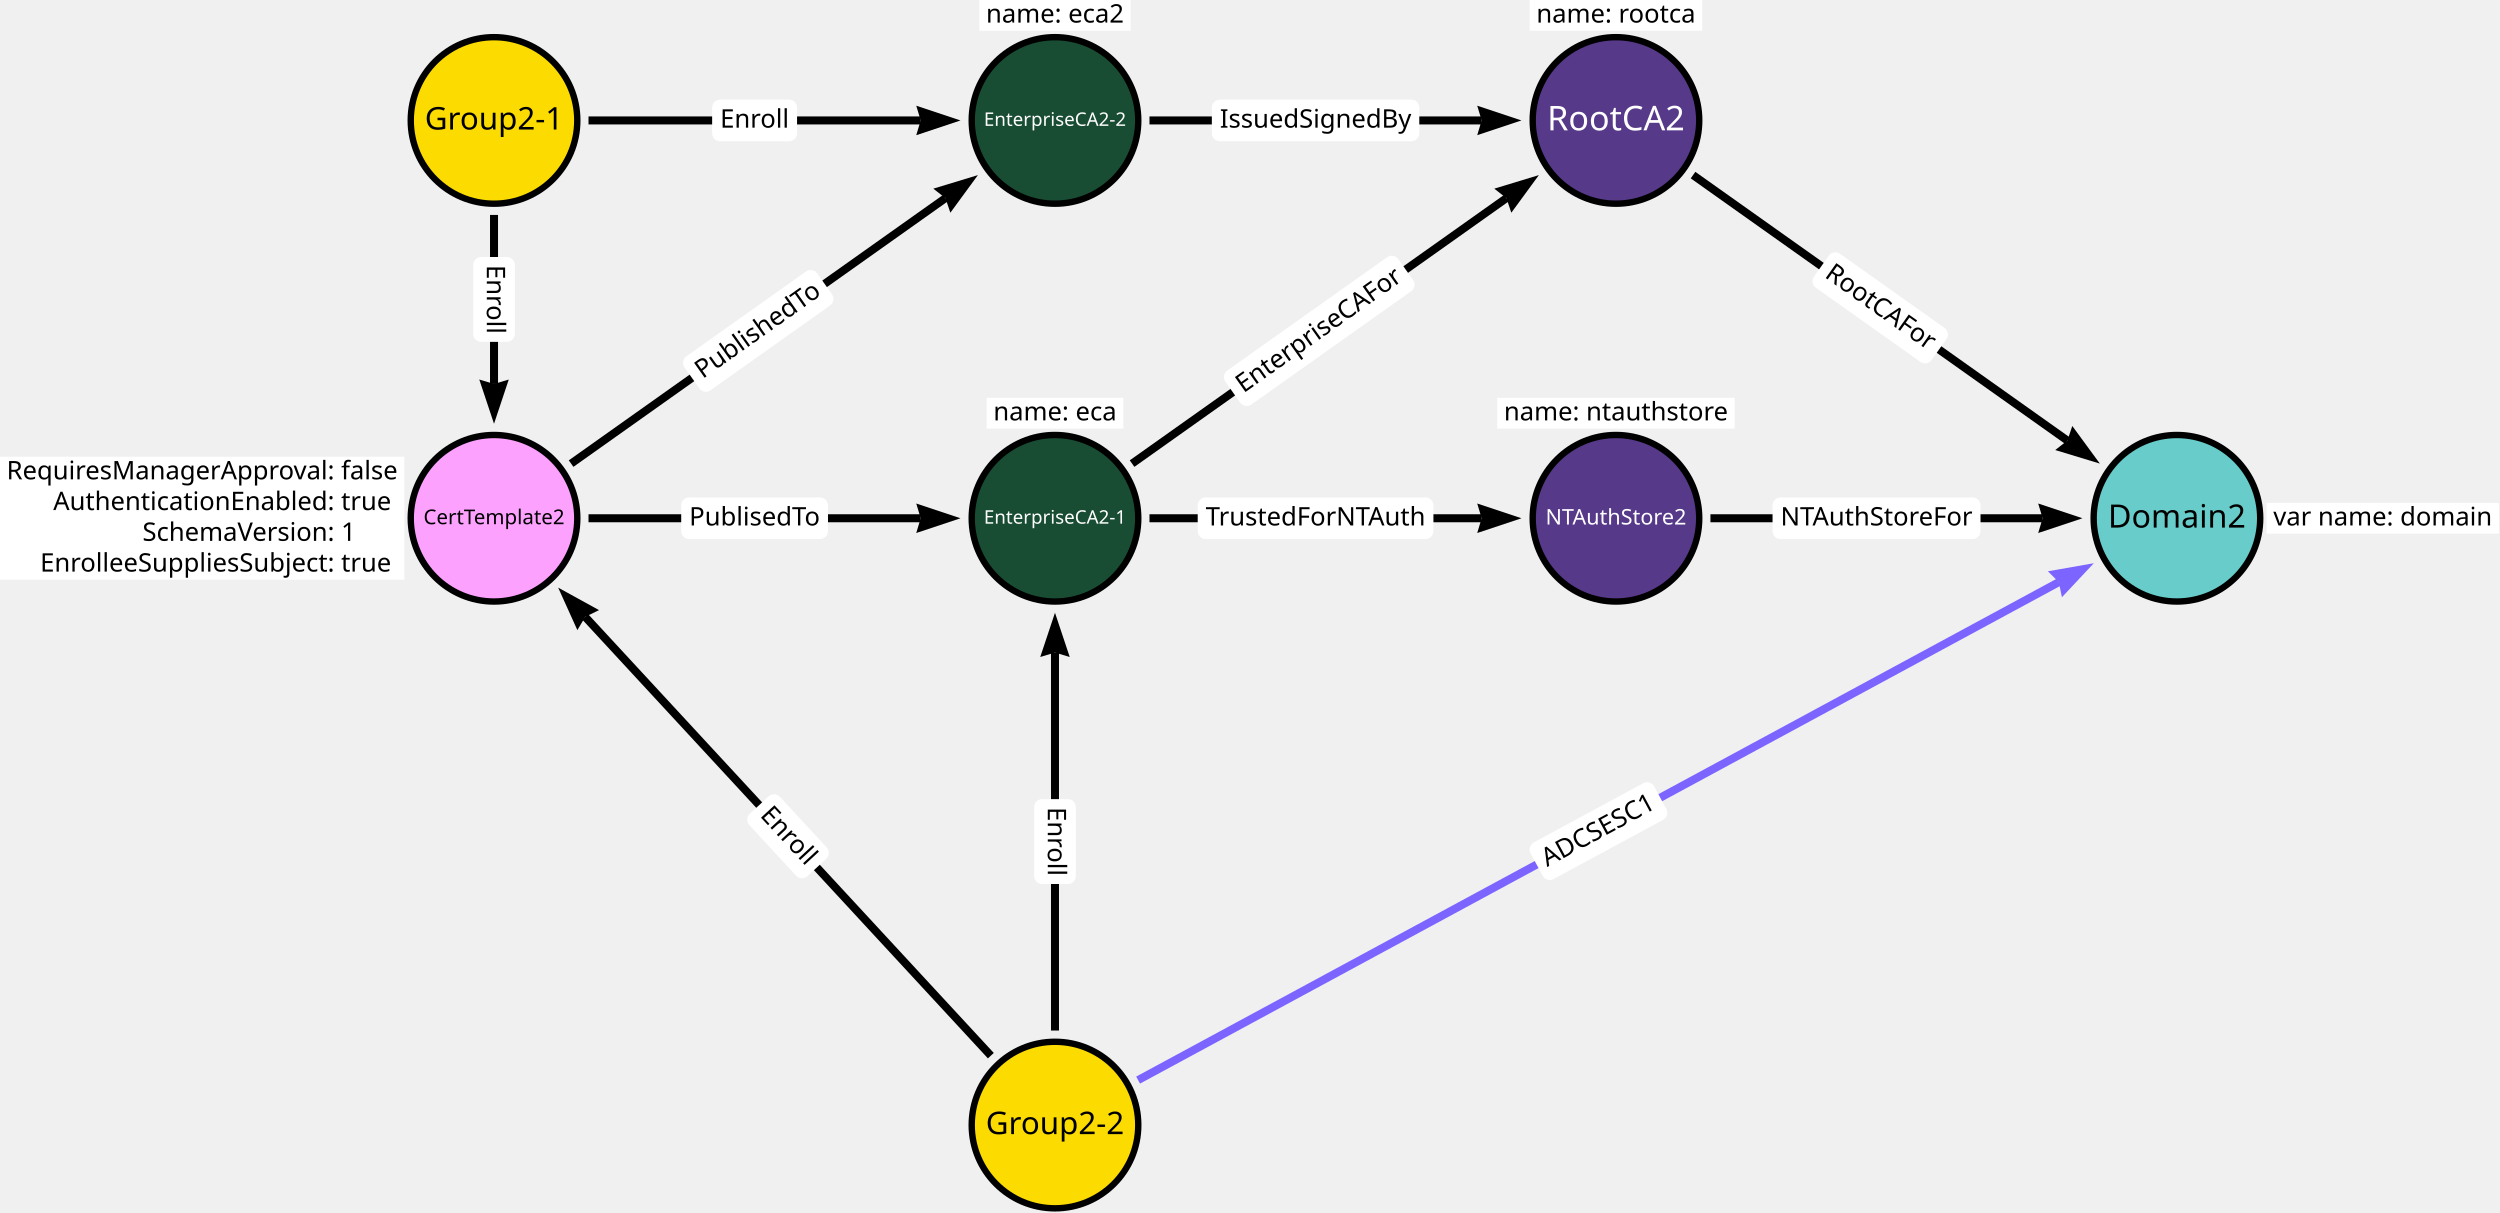
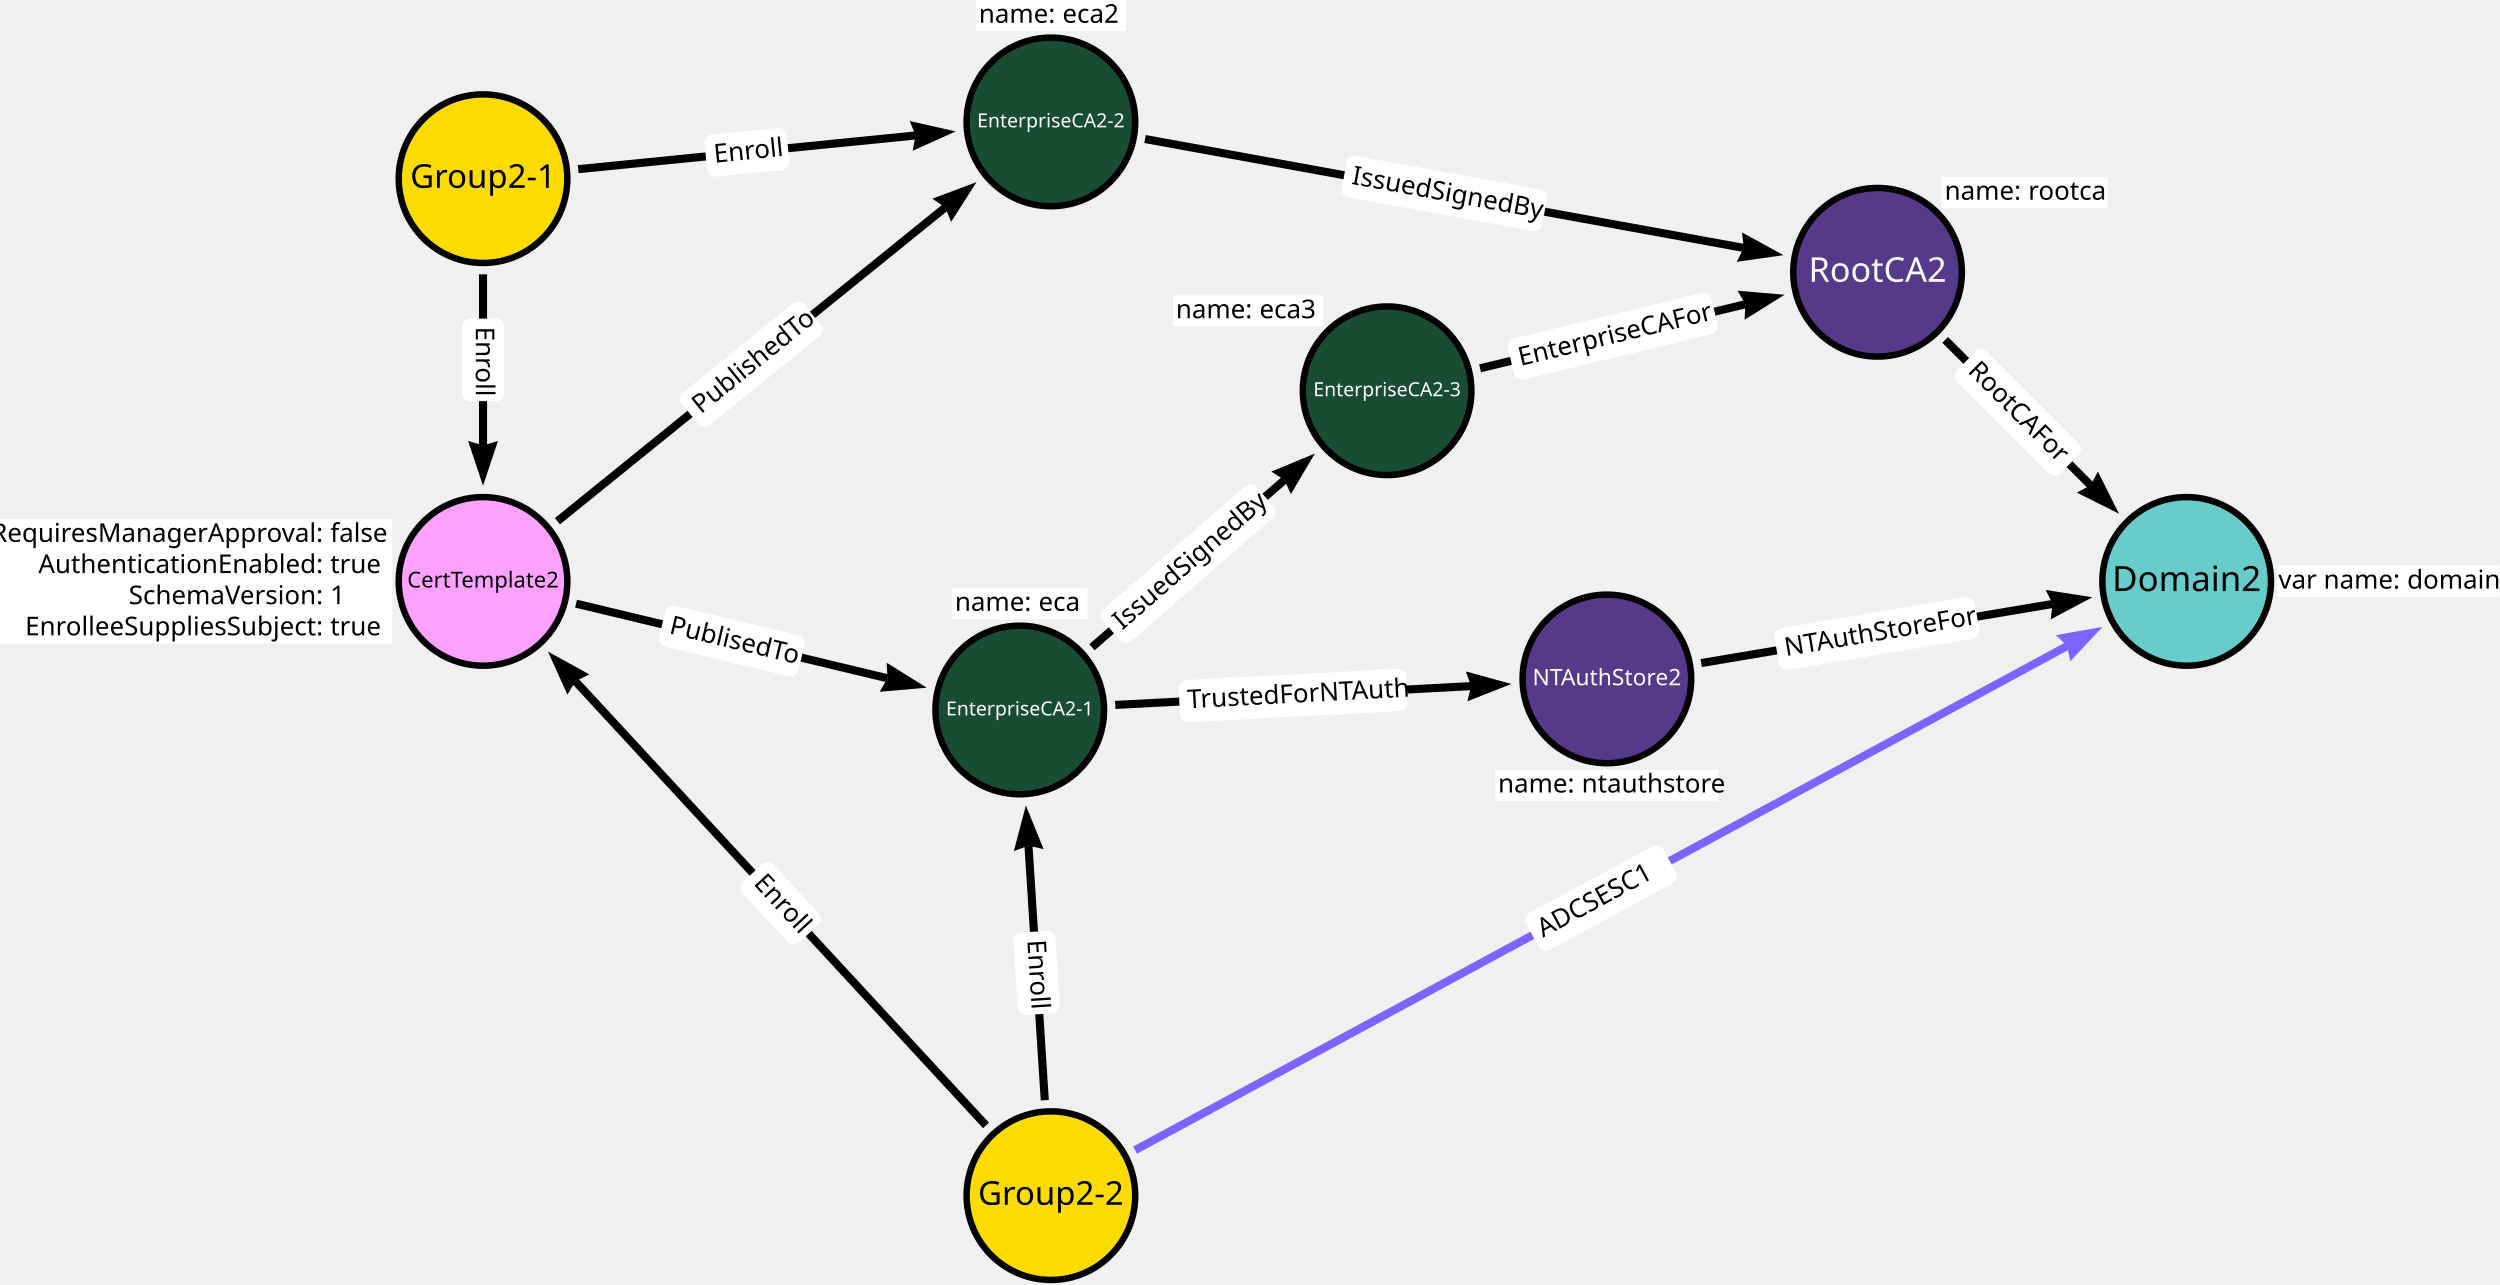
- <svg xmlns="http://www.w3.org/2000/svg" width="1561" height="757" viewBox="0 0 1561 757">
+ <svg xmlns="http://www.w3.org/2000/svg" width="1542" height="792" viewBox="0 0 1542 792">
  <defs>
    <style type="text/css" />
  </defs>
-   <g transform="translate(-1347.421 104.4) scale(1)">
-     <g class="relationship">
-       <g transform="translate(1655.887 219.1999) rotate(0)" stroke-width="5" stroke="#000000">
-         <path d="M 59 0 L 266.407 0" />
-         <polygon points="-24.862,0 -27.625,9.208 0,0 -27.625,-9.208" fill="#000000" transform="translate(291.269 0) rotate(0)" stroke="none" />
-       </g>
-       <g transform="translate(1818.591 219.1999) rotate(0) translate(0 -13)">
-         <g transform="translate(0 0)">
-           <g transform="translate(-45.825 0)" fill="#ffffff" stroke="#000000" stroke-width="0">
-             <rect x="0" y="0" width="91.65" height="26" rx="5" ry="5" stroke="none" />
-             <text xml:space="preserve" x="5" y="17.5" stroke="none" text-anchor="left" font-family="sans-serif" font-size="16" font-weight="normal" fill="#000000">PublisedTo</text>
-           </g>
-         </g>
-       </g>
-     </g>
-     <g class="relationship">
-       <g transform="translate(2006.156 219.1999) rotate(0)" stroke-width="5" stroke="#000000">
-         <path d="M 59 0 L 266.407 0" />
-         <polygon points="-24.862,0 -27.625,9.208 0,0 -27.625,-9.208" fill="#000000" transform="translate(291.269 0) rotate(0)" stroke="none" />
-       </g>
-       <g transform="translate(2168.86 219.1999) rotate(0) translate(0 -13)">
-         <g transform="translate(0 0)">
-           <g transform="translate(-73.59167 0)" fill="#ffffff" stroke="#000000" stroke-width="0">
-             <rect x="0" y="0" width="147.183" height="26" rx="5" ry="5" stroke="none" />
-             <text xml:space="preserve" x="5" y="17.5" stroke="none" text-anchor="left" font-family="sans-serif" font-size="16" font-weight="normal" fill="#000000">TrustedForNTAuth</text>
-           </g>
-         </g>
-       </g>
-     </g>
-     <g class="relationship">
-       <g transform="translate(2356.425 219.1999) rotate(0)" stroke-width="5" stroke="#000000">
-         <path d="M 59 0 L 266.407 0" />
-         <polygon points="-24.862,0 -27.625,9.208 0,0 -27.625,-9.208" fill="#000000" transform="translate(291.269 0) rotate(0)" stroke="none" />
-       </g>
-       <g transform="translate(2519.129 219.1999) rotate(0) translate(0 -13)">
-         <g transform="translate(0 0)">
-           <g transform="translate(-64.925 0)" fill="#ffffff" stroke="#000000" stroke-width="0">
-             <rect x="0" y="0" width="129.85" height="26" rx="5" ry="5" stroke="none" />
-             <text xml:space="preserve" x="5" y="17.5" stroke="none" text-anchor="left" font-family="sans-serif" font-size="16" font-weight="normal" fill="#000000">NTAuthStoreFor</text>
-           </g>
-         </g>
-       </g>
-     </g>
-     <g class="relationship">
-       <g transform="translate(2006.156 598.0777) rotate(-90)" stroke-width="5" stroke="#000000">
-         <path d="M 59 0 L 295.016 0" />
-         <polygon points="-24.862,0 -27.625,9.208 0,0 -27.625,-9.208" fill="#000000" transform="translate(319.8779 0) rotate(0)" stroke="none" />
-       </g>
-       <g transform="translate(2006.156 421.0699) rotate(90) translate(0 -13)">
-         <g transform="translate(0 0)">
-           <g transform="translate(-26.50833 0)" fill="#ffffff" stroke="#000000" stroke-width="0">
-             <rect x="0" y="0" width="53.017" height="26" rx="5" ry="5" stroke="none" />
-             <text xml:space="preserve" x="5" y="17.5" stroke="none" text-anchor="left" font-family="sans-serif" font-size="16" font-weight="normal" fill="#000000">Enroll</text>
-           </g>
-         </g>
-       </g>
-     </g>
-     <g class="relationship">
-       <g transform="translate(2006.156 598.0777) rotate(-132.7531)" stroke-width="5" stroke="#000000">
+   <g transform="translate(168.9333 114.2) scale(1)">
+     <g class="relationship">
+       <g transform="translate(129 244.3999) rotate(13.47371)" stroke-width="5" stroke="#000000">
+         <path d="M 59 0 L 256.556 0" />
+         <polygon points="-24.862,0 -27.625,9.208 0,0 -27.625,-9.208" fill="#000000" transform="translate(281.4181 0) rotate(0)" stroke="none" />
+       </g>
+       <g transform="translate(282.4354 281.162) rotate(13.47371) translate(0 -13)">
+         <g transform="translate(0 0)">
+           <g transform="translate(-44.15 0)" fill="#ffffff" stroke="#000000" stroke-width="0">
+             <rect x="0" y="0" width="88.3" height="26" rx="5" ry="5" stroke="none" />
+             <text xml:space="preserve" x="5" y="17.457" stroke="none" text-anchor="left" font-family="sans-serif" font-size="16" font-weight="normal" fill="#000000">PublisedTo</text>
+           </g>
+         </g>
+       </g>
+     </g>
+     <g class="relationship">
+       <g transform="translate(460.0488 323.717) rotate(-3.028585)" stroke-width="5" stroke="#000000">
+         <path d="M 59 0 L 278.782 0" />
+         <polygon points="-24.862,0 -27.625,9.208 0,0 -27.625,-9.208" fill="#000000" transform="translate(303.6446 0) rotate(0)" stroke="none" />
+       </g>
+       <g transform="translate(628.7041 314.7938) rotate(-3.028585) translate(0 -13)">
+         <g transform="translate(0 0)">
+           <g transform="translate(-70.35 0)" fill="#ffffff" stroke="#000000" stroke-width="0">
+             <rect x="0" y="0" width="140.7" height="26" rx="5" ry="5" stroke="none" />
+             <text xml:space="preserve" x="5" y="17.457" stroke="none" text-anchor="left" font-family="sans-serif" font-size="16" font-weight="normal" fill="#000000">TrustedForNTAuth</text>
+           </g>
+         </g>
+       </g>
+     </g>
+     <g class="relationship">
+       <g transform="translate(822.1868 304.557) rotate(-9.54862)" stroke-width="5" stroke="#000000">
+         <path d="M 59 0 L 278.782 0" />
+         <polygon points="-24.862,0 -27.625,9.208 0,0 -27.625,-9.208" fill="#000000" transform="translate(303.6446 0) rotate(0)" stroke="none" />
+       </g>
+       <g transform="translate(988.7381 276.5405) rotate(-9.54862) translate(0 -13)">
+         <g transform="translate(0 0)">
+           <g transform="translate(-62.65 0)" fill="#ffffff" stroke="#000000" stroke-width="0">
+             <rect x="0" y="0" width="125.3" height="26" rx="5" ry="5" stroke="none" />
+             <text xml:space="preserve" x="5" y="17.457" stroke="none" text-anchor="left" font-family="sans-serif" font-size="16" font-weight="normal" fill="#000000">NTAuthStoreFor</text>
+           </g>
+         </g>
+       </g>
+     </g>
+     <g class="relationship">
+       <g transform="translate(479.269 623.2777) rotate(-93.67114)" stroke-width="5" stroke="#000000">
+         <path d="M 59 0 L 216.315 0" />
+         <polygon points="-24.862,0 -27.625,9.208 0,0 -27.625,-9.208" fill="#000000" transform="translate(241.1767 0) rotate(0)" stroke="none" />
+       </g>
+       <g transform="translate(470.4548 485.9029) rotate(86.32886) translate(0 -13)">
+         <g transform="translate(0 0)">
+           <g transform="translate(-25.46667 0)" fill="#ffffff" stroke="#000000" stroke-width="0">
+             <rect x="0" y="0" width="50.933" height="26" rx="5" ry="5" stroke="none" />
+             <text xml:space="preserve" x="5" y="17.457" stroke="none" text-anchor="left" font-family="sans-serif" font-size="16" font-weight="normal" fill="#000000">Enroll</text>
+           </g>
+         </g>
+       </g>
+     </g>
+     <g class="relationship">
+       <g transform="translate(479.269 623.2777) rotate(-132.7531)" stroke-width="5" stroke="#000000">
        <path d="M 59 0 L 432.119 0" />
        <polygon points="-24.862,0 -27.625,9.208 0,0 -27.625,-9.208" fill="#000000" transform="translate(456.9814 0) rotate(0)" stroke="none" />
      </g>
-       <g transform="translate(1839.46 417.7668) rotate(47.24691) translate(0 -13)">
-         <g transform="translate(0 0)">
-           <g transform="translate(-26.50833 0)" fill="#ffffff" stroke="#000000" stroke-width="0">
-             <rect x="0" y="0" width="53.017" height="26" rx="5" ry="5" stroke="none" />
-             <text xml:space="preserve" x="5" y="17.5" stroke="none" text-anchor="left" font-family="sans-serif" font-size="16" font-weight="normal" fill="#000000">Enroll</text>
-           </g>
-         </g>
-       </g>
-     </g>
-     <g class="relationship">
-       <g transform="translate(2006.156 598.0777) rotate(-28.40623)" stroke-width="5" stroke="#7b64ff">
+       <g transform="translate(312.5732 442.9668) rotate(47.24691) translate(0 -13)">
+         <g transform="translate(0 0)">
+           <g transform="translate(-25.46667 0)" fill="#ffffff" stroke="#000000" stroke-width="0">
+             <rect x="0" y="0" width="50.933" height="26" rx="5" ry="5" stroke="none" />
+             <text xml:space="preserve" x="5" y="17.457" stroke="none" text-anchor="left" font-family="sans-serif" font-size="16" font-weight="normal" fill="#000000">Enroll</text>
+           </g>
+         </g>
+       </g>
+     </g>
+     <g class="relationship">
+       <g transform="translate(479.269 623.2777) rotate(-28.40623)" stroke-width="5" stroke="#7b64ff">
        <path d="M 59 0 L 712.569 0" />
        <polygon points="-24.862,0 -27.625,9.208 0,0 -27.625,-9.208" fill="#7b64ff" transform="translate(737.4307 0) rotate(0)" stroke="none" />
      </g>
-       <g transform="translate(2345.491 414.5525) rotate(-28.40623) translate(0 -13)">
-         <g transform="translate(0 0)">
-           <g transform="translate(-43.875 0)" fill="#ffffff" stroke="#000000" stroke-width="0">
-             <rect x="0" y="0" width="87.75" height="26" rx="5" ry="5" stroke="none" />
-             <text xml:space="preserve" x="5" y="17.5" stroke="none" text-anchor="left" font-family="sans-serif" font-size="16" font-weight="normal" fill="#000000">ADCSESC1</text>
-           </g>
-         </g>
-       </g>
-     </g>
-     <g class="relationship">
-       <g transform="translate(2356.425 -29.2) rotate(35.34308)" stroke-width="5" stroke="#000000">
-         <path d="M 59 0 L 345.545 0" />
-         <polygon points="-24.862,0 -27.625,9.208 0,0 -27.625,-9.208" fill="#000000" transform="translate(370.4076 0) rotate(0)" stroke="none" />
-       </g>
-       <g transform="translate(2521.42 87.80891) rotate(35.34308) translate(0 -13)">
-         <g transform="translate(0 0)">
-           <g transform="translate(-45.00834 0)" fill="#ffffff" stroke="#000000" stroke-width="0">
-             <rect x="0" y="0" width="90.017" height="26" rx="5" ry="5" stroke="none" />
-             <text xml:space="preserve" x="5" y="17.5" stroke="none" text-anchor="left" font-family="sans-serif" font-size="16" font-weight="normal" fill="#000000">RootCAFor</text>
-           </g>
-         </g>
-       </g>
-     </g>
-     <g class="relationship">
-       <g transform="translate(2006.156 219.1999) rotate(-35.34308)" stroke-width="5" stroke="#000000">
-         <path d="M 59 0 L 345.545 0" />
-         <polygon points="-24.862,0 -27.625,9.208 0,0 -27.625,-9.208" fill="#000000" transform="translate(370.4076 0) rotate(0)" stroke="none" />
-       </g>
-       <g transform="translate(2171.151 102.1909) rotate(-35.34308) translate(0 -13)">
-         <g transform="translate(0 0)">
-           <g transform="translate(-66.175 0)" fill="#ffffff" stroke="#000000" stroke-width="0">
-             <rect x="0" y="0" width="132.35" height="26" rx="5" ry="5" stroke="none" />
-             <text xml:space="preserve" x="5" y="17.5" stroke="none" text-anchor="left" font-family="sans-serif" font-size="16" font-weight="normal" fill="#000000">EnterpriseCAFor</text>
-           </g>
-         </g>
-       </g>
-     </g>
-     <g class="relationship">
-       <g transform="translate(1655.887 219.1999) rotate(-35.34308)" stroke-width="5" stroke="#000000">
-         <path d="M 59 0 L 345.545 0" />
-         <polygon points="-24.862,0 -27.625,9.208 0,0 -27.625,-9.208" fill="#000000" transform="translate(370.4076 0) rotate(0)" stroke="none" />
-       </g>
-       <g transform="translate(1820.882 102.1909) rotate(-35.34308) translate(0 -13)">
-         <g transform="translate(0 0)">
-           <g transform="translate(-50.76667 0)" fill="#ffffff" stroke="#000000" stroke-width="0">
-             <rect x="0" y="0" width="101.533" height="26" rx="5" ry="5" stroke="none" />
-             <text xml:space="preserve" x="5" y="17.5" stroke="none" text-anchor="left" font-family="sans-serif" font-size="16" font-weight="normal" fill="#000000">PublishedTo</text>
-           </g>
-         </g>
-       </g>
-     </g>
-     <g class="relationship">
-       <g transform="translate(2006.156 -29.2) rotate(0)" stroke-width="5" stroke="#000000">
-         <path d="M 59 0 L 266.407 0" />
-         <polygon points="-24.862,0 -27.625,9.208 0,0 -27.625,-9.208" fill="#000000" transform="translate(291.269 0) rotate(0)" stroke="none" />
-       </g>
-       <g transform="translate(2168.86 -29.2) rotate(0) translate(0 -13)">
-         <g transform="translate(0 0)">
-           <g transform="translate(-64.76667 0)" fill="#ffffff" stroke="#000000" stroke-width="0">
-             <rect x="0" y="0" width="129.533" height="26" rx="5" ry="5" stroke="none" />
-             <text xml:space="preserve" x="5" y="17.5" stroke="none" text-anchor="left" font-family="sans-serif" font-size="16" font-weight="normal" fill="#000000">IssuedSignedBy</text>
-           </g>
-         </g>
-       </g>
-     </g>
-     <g class="relationship">
-       <g transform="translate(1655.887 -29.2) rotate(0)" stroke-width="5" stroke="#000000">
-         <path d="M 59 0 L 266.407 0" />
-         <polygon points="-24.862,0 -27.625,9.208 0,0 -27.625,-9.208" fill="#000000" transform="translate(291.269 0) rotate(0)" stroke="none" />
-       </g>
-       <g transform="translate(1818.591 -29.2) rotate(0) translate(0 -13)">
-         <g transform="translate(0 0)">
-           <g transform="translate(-26.50833 0)" fill="#ffffff" stroke="#000000" stroke-width="0">
-             <rect x="0" y="0" width="53.017" height="26" rx="5" ry="5" stroke="none" />
-             <text xml:space="preserve" x="5" y="17.5" stroke="none" text-anchor="left" font-family="sans-serif" font-size="16" font-weight="normal" fill="#000000">Enroll</text>
-           </g>
-         </g>
-       </g>
-     </g>
-     <g class="relationship">
-       <g transform="translate(1655.887 -29.2) rotate(90)" stroke-width="5" stroke="#000000">
+       <g transform="translate(818.6037 439.7525) rotate(-28.40623) translate(0 -13)">
+         <g transform="translate(0 0)">
+           <g transform="translate(-48.13334 0)" fill="#ffffff" stroke="#000000" stroke-width="0">
+             <rect x="0" y="0" width="96.267" height="26" rx="5" ry="5" stroke="none" />
+             <text xml:space="preserve" x="5" y="17.457" stroke="none" text-anchor="left" font-family="sans-serif" font-size="16" font-weight="normal" fill="#000000">ADCSESC1</text>
+           </g>
+         </g>
+       </g>
+     </g>
+     <g class="relationship">
+       <g transform="translate(989.144 53.73691) rotate(45)" stroke-width="5" stroke="#000000">
+         <path d="M 59 0 L 185.776 0" />
+         <polygon points="-24.862,0 -27.625,9.208 0,0 -27.625,-9.208" fill="#000000" transform="translate(210.6381 0) rotate(0)" stroke="none" />
+       </g>
+       <g transform="translate(1075.685 140.2783) rotate(45) translate(0 -13)">
+         <g transform="translate(0 0)">
+           <g transform="translate(-45.01667 0)" fill="#ffffff" stroke="#000000" stroke-width="0">
+             <rect x="0" y="0" width="90.033" height="26" rx="5" ry="5" stroke="none" />
+             <text xml:space="preserve" x="5" y="17.457" stroke="none" text-anchor="left" font-family="sans-serif" font-size="16" font-weight="normal" fill="#000000">RootCAFor</text>
+           </g>
+         </g>
+       </g>
+     </g>
+     <g class="relationship">
+       <g transform="translate(129 244.3999) rotate(-38.97605)" stroke-width="5" stroke="#000000">
+         <path d="M 59 0 L 366.697 0" />
+         <polygon points="-24.862,0 -27.625,9.208 0,0 -27.625,-9.208" fill="#000000" transform="translate(391.5595 0) rotate(0)" stroke="none" />
+       </g>
+       <g transform="translate(294.4705 110.519) rotate(-38.97605) translate(0 -13)">
+         <g transform="translate(0 0)">
+           <g transform="translate(-48.6 0)" fill="#ffffff" stroke="#000000" stroke-width="0">
+             <rect x="0" y="0" width="97.2" height="26" rx="5" ry="5" stroke="none" />
+             <text xml:space="preserve" x="5" y="17.457" stroke="none" text-anchor="left" font-family="sans-serif" font-size="16" font-weight="normal" fill="#000000">PublishedTo</text>
+           </g>
+         </g>
+       </g>
+     </g>
+     <g class="relationship">
+       <g transform="translate(129 -4) rotate(-5.706237)" stroke-width="5" stroke="#000000">
+         <path d="M 59 0 L 268.151 0" />
+         <polygon points="-24.862,0 -27.625,9.208 0,0 -27.625,-9.208" fill="#000000" transform="translate(293.0133 0) rotate(0)" stroke="none" />
+       </g>
+       <g transform="translate(291.765 -20.264) rotate(-5.706237) translate(0 -13)">
+         <g transform="translate(0 0)">
+           <g transform="translate(-25.46667 0)" fill="#ffffff" stroke="#000000" stroke-width="0">
+             <rect x="0" y="0" width="50.933" height="26" rx="5" ry="5" stroke="none" />
+             <text xml:space="preserve" x="5" y="17.457" stroke="none" text-anchor="left" font-family="sans-serif" font-size="16" font-weight="normal" fill="#000000">Enroll</text>
+           </g>
+         </g>
+       </g>
+     </g>
+     <g class="relationship">
+       <g transform="translate(129 -4) rotate(90)" stroke-width="5" stroke="#000000">
        <path d="M 59 0 L 164.538 0" />
        <polygon points="-24.862,0 -27.625,9.208 0,0 -27.625,-9.208" fill="#000000" transform="translate(189.3999 0) rotate(0)" stroke="none" />
      </g>
-       <g transform="translate(1655.887 82.56886) rotate(90) translate(0 -13)">
-         <g transform="translate(0 0)">
-           <g transform="translate(-26.50833 0)" fill="#ffffff" stroke="#000000" stroke-width="0">
-             <rect x="0" y="0" width="53.017" height="26" rx="5" ry="5" stroke="none" />
-             <text xml:space="preserve" x="5" y="17.5" stroke="none" text-anchor="left" font-family="sans-serif" font-size="16" font-weight="normal" fill="#000000">Enroll</text>
+       <g transform="translate(129 107.7689) rotate(90) translate(0 -13)">
+         <g transform="translate(0 0)">
+           <g transform="translate(-25.46667 0)" fill="#ffffff" stroke="#000000" stroke-width="0">
+             <rect x="0" y="0" width="50.933" height="26" rx="5" ry="5" stroke="none" />
+             <text xml:space="preserve" x="5" y="17.457" stroke="none" text-anchor="left" font-family="sans-serif" font-size="16" font-weight="normal" fill="#000000">Enroll</text>
+           </g>
+         </g>
+       </g>
+     </g>
+     <g class="relationship">
+       <g transform="translate(686.6324 126.8263) rotate(-13.58285)" stroke-width="5" stroke="#000000">
+         <path d="M 59 0 L 227.354 0" />
+         <polygon points="-24.862,0 -27.625,9.208 0,0 -27.625,-9.208" fill="#000000" transform="translate(252.216 0) rotate(0)" stroke="none" />
+       </g>
+       <g transform="translate(825.8048 93.20108) rotate(-13.58285) translate(0 -13)">
+         <g transform="translate(0 0)">
+           <g transform="translate(-64.58333 0)" fill="#ffffff" stroke="#000000" stroke-width="0">
+             <rect x="0" y="0" width="129.167" height="26" rx="5" ry="5" stroke="none" />
+             <text xml:space="preserve" x="5" y="17.457" stroke="none" text-anchor="left" font-family="sans-serif" font-size="16" font-weight="normal" fill="#000000">EnterpriseCAFor</text>
+           </g>
+         </g>
+       </g>
+     </g>
+     <g class="relationship">
+       <g transform="translate(479.269 -39) rotate(10.30837)" stroke-width="5" stroke="#000000">
+         <path d="M 59 0 L 434.378 0" />
+         <polygon points="-24.862,0 -27.625,9.208 0,0 -27.625,-9.208" fill="#000000" transform="translate(459.24 0) rotate(0)" stroke="none" />
+       </g>
+       <g transform="translate(721.9761 5.143966) rotate(10.30837) translate(0 -13)">
+         <g transform="translate(0 0)">
+           <g transform="translate(-62.81667 0)" fill="#ffffff" stroke="#000000" stroke-width="0">
+             <rect x="0" y="0" width="125.633" height="26" rx="5" ry="5" stroke="none" />
+             <text xml:space="preserve" x="5" y="17.457" stroke="none" text-anchor="left" font-family="sans-serif" font-size="16" font-weight="normal" fill="#000000">IssuedSignedBy</text>
+           </g>
+         </g>
+       </g>
+     </g>
+     <g class="relationship">
+       <g transform="translate(460.0488 323.717) rotate(-40.98913)" stroke-width="5" stroke="#000000">
+         <path d="M 59 0 L 216.315 0" />
+         <polygon points="-24.862,0 -27.625,9.208 0,0 -27.625,-9.208" fill="#000000" transform="translate(241.1767 0) rotate(0)" stroke="none" />
+       </g>
+       <g transform="translate(563.9572 233.4254) rotate(-40.98913) translate(0 -13)">
+         <g transform="translate(0 0)">
+           <g transform="translate(-62.81667 0)" fill="#ffffff" stroke="#000000" stroke-width="0">
+             <rect x="0" y="0" width="125.633" height="26" rx="5" ry="5" stroke="none" />
+             <text xml:space="preserve" x="5" y="17.457" stroke="none" text-anchor="left" font-family="sans-serif" font-size="16" font-weight="normal" fill="#000000">IssuedSignedBy</text>
          </g>
        </g>
      </g>
    </g>
    <g class="node">
      <g fill="#68ccca" stroke="#000000" stroke-width="4">
-         <circle cx="2706.694" cy="219.2" r="52" />
-       </g>
-       <g transform="translate(2706.694 219.1999)">
-         <g transform="scale(0.4023443) translate(0 0)">
+         <circle cx="1179.807" cy="244.4" r="52" />
+       </g>
+       <g transform="translate(1179.807 244.3999)">
+         <g transform="scale(0.4296881) translate(0 0)">
          <g transform="translate(0 0)">
            <g font-family="sans-serif" font-size="50" font-weight="normal" fill="#000000" text-anchor="middle">
-               <text xml:space="preserve" x="0" y="14.5" stroke="none">Domain2</text>
+               <text xml:space="preserve" x="0" y="13.928" stroke="none">Domain2</text>
            </g>
          </g>
        </g>
        <g transform="translate(56 -9.6)">
          <g transform="translate(0 0)">
            <g transform="translate(0 0)" fill="white">
-               <rect x="0" y="0" width="145" height="19.2" rx="0" ry="0" stroke="none" />
-               <g font-family="sans-serif" font-size="16" font-weight="normal" fill="#000000" text-anchor="end">
-                 <text xml:space="preserve" x="79.183" y="14.1" stroke="none">var name:</text>
-                 <text xml:space="preserve" x="83.35" y="14.1" stroke="none" text-anchor="start">domain</text>
+               <rect x="0" y="0" width="136.933" height="19.2" rx="0" ry="0" stroke="none" />
+               <g font-family="sans-serif" font-size="16" font-weight="normal" fill="#000000" text-anchor="end">
+                 <text xml:space="preserve" x="75.567" y="14.057" stroke="none">var name:</text>
+                 <text xml:space="preserve" x="80" y="14.057" stroke="none" text-anchor="start">domain</text>
              </g>
            </g>
          </g>
        </g>
      </g>
    </g>
    <g class="node">
      <g fill="#194d33" stroke="#000000" stroke-width="4">
-         <circle cx="2006.156" cy="219.2" r="52" />
-       </g>
-       <g transform="translate(2006.156 219.1999)">
-         <g transform="scale(0.2343758) translate(0 0)">
-           <g transform="translate(0 0)">
-             <g font-family="sans-serif" font-size="50" font-weight="normal" fill="#ffffff" text-anchor="middle">
-               <text xml:space="preserve" x="0" y="14.5" stroke="none">EnterpriseCA2-1</text>
+         <circle cx="460.049" cy="323.717" r="52" />
+       </g>
+       <g transform="translate(460.0488 323.717)">
+         <g transform="scale(0.2402351) translate(0 0)">
+           <g transform="translate(0 0)">
+             <g font-family="sans-serif" font-size="50" font-weight="normal" fill="#ffffff" text-anchor="middle">
+               <text xml:space="preserve" x="0" y="13.928" stroke="none">EnterpriseCA2-1</text>
            </g>
          </g>
        </g>
        <g transform="translate(3.429011037612589e-15 -75.2)">
          <g transform="translate(0 0)">
-             <g transform="translate(-42.65833 0)" fill="white">
-               <rect x="0" y="0" width="85.317" height="19.2" rx="0" ry="0" stroke="none" />
-               <g font-family="sans-serif" font-size="16" font-weight="normal" fill="#000000" text-anchor="end">
-                 <text xml:space="preserve" x="51.3" y="14.1" stroke="none">name:</text>
-                 <text xml:space="preserve" x="55.467" y="14.1" stroke="none" text-anchor="start">eca</text>
+             <g transform="translate(-41.78333 0)" fill="white">
+               <rect x="0" y="0" width="83.567" height="19.2" rx="0" ry="0" stroke="none" />
+               <g font-family="sans-serif" font-size="16" font-weight="normal" fill="#000000" text-anchor="end">
+                 <text xml:space="preserve" x="48.9" y="14.057" stroke="none">name:</text>
+                 <text xml:space="preserve" x="53.333" y="14.057" stroke="none" text-anchor="start">eca</text>
              </g>
            </g>
          </g>
        </g>
      </g>
    </g>
    <g class="node">
      <g fill="#fda1ff" stroke="#000000" stroke-width="4">
-         <circle cx="1655.887" cy="219.2" r="52" />
-       </g>
-       <g transform="translate(1655.887 219.1999)">
-         <g transform="scale(0.2558601) translate(0 0)">
+         <circle cx="129" cy="244.4" r="52" />
+       </g>
+       <g transform="translate(129 244.3999)">
+         <g transform="scale(0.2714851) translate(0 0)">
          <g transform="translate(0 0)">
            <g font-family="sans-serif" font-size="50" font-weight="normal" fill="#000000" text-anchor="middle">
-               <text xml:space="preserve" x="0" y="14.5" stroke="none">CertTemplate2</text>
+               <text xml:space="preserve" x="0" y="13.928" stroke="none">CertTemplate2</text>
            </g>
          </g>
        </g>
        <g transform="translate(-56 -38.4)">
          <g transform="translate(0 0)">
-             <g transform="translate(-252.4667 0)" fill="white">
-               <rect x="0" y="0" width="252.467" height="76.8" rx="0" ry="0" stroke="none" />
-               <g font-family="sans-serif" font-size="16" font-weight="normal" fill="#000000" text-anchor="end">
-                 <text xml:space="preserve" x="208.833" y="14.1" stroke="none">RequiresManagerApproval:</text>
-                 <text xml:space="preserve" x="213" y="14.1" stroke="none" text-anchor="start">false</text>
-                 <text xml:space="preserve" x="208.833" y="33.3" stroke="none" text-anchor="end">AuthenticationEnabled:</text>
-                 <text xml:space="preserve" x="213" y="33.3" stroke="none" text-anchor="start">true</text>
-                 <text xml:space="preserve" x="208.833" y="52.5" stroke="none" text-anchor="end">SchemaVersion:</text>
-                 <text xml:space="preserve" x="213" y="52.5" stroke="none" text-anchor="start">1</text>
-                 <text xml:space="preserve" x="208.833" y="71.7" stroke="none" text-anchor="end">EnrolleeSuppliesSubject:</text>
-                 <text xml:space="preserve" x="213" y="71.7" stroke="none" text-anchor="start">true</text>
+             <g transform="translate(-241.9333 0)" fill="white">
+               <rect x="0" y="0" width="241.933" height="76.8" rx="0" ry="0" stroke="none" />
+               <g font-family="sans-serif" font-size="16" font-weight="normal" fill="#000000" text-anchor="end">
+                 <text xml:space="preserve" x="199.267" y="14.057" stroke="none">RequiresManagerApproval:</text>
+                 <text xml:space="preserve" x="203.7" y="14.057" stroke="none" text-anchor="start">false</text>
+                 <text xml:space="preserve" x="199.267" y="33.257" stroke="none" text-anchor="end">AuthenticationEnabled:</text>
+                 <text xml:space="preserve" x="203.7" y="33.257" stroke="none" text-anchor="start">true</text>
+                 <text xml:space="preserve" x="199.267" y="52.457" stroke="none" text-anchor="end">SchemaVersion:</text>
+                 <text xml:space="preserve" x="203.7" y="52.457" stroke="none" text-anchor="start">1</text>
+                 <text xml:space="preserve" x="199.267" y="71.657" stroke="none" text-anchor="end">EnrolleeSuppliesSubject:</text>
+                 <text xml:space="preserve" x="203.7" y="71.657" stroke="none" text-anchor="start">true</text>
              </g>
            </g>
          </g>
        </g>
      </g>
    </g>
    <g class="node">
      <g fill="#57398A" stroke="#000000" stroke-width="4">
-         <circle cx="2356.425" cy="219.2" r="52" />
-       </g>
-       <g transform="translate(2356.425 219.1999)">
-         <g transform="scale(0.269532) translate(0 0)">
-           <g transform="translate(0 0)">
-             <g font-family="sans-serif" font-size="50" font-weight="normal" fill="#ffffff" text-anchor="middle">
-               <text xml:space="preserve" x="0" y="14.5" stroke="none">NTAuthStore2</text>
+         <circle cx="822.187" cy="304.557" r="52" />
+       </g>
+       <g transform="translate(822.1868 304.557)">
+         <g transform="scale(0.2812507) translate(0 0)">
+           <g transform="translate(0 0)">
+             <g font-family="sans-serif" font-size="50" font-weight="normal" fill="#ffffff" text-anchor="middle">
+               <text xml:space="preserve" x="0" y="13.928" stroke="none">NTAuthStore2</text>
+             </g>
+           </g>
+         </g>
+         <g transform="translate(3.429011037612589e-15 56)">
+           <g transform="translate(0 0)">
+             <g transform="translate(-68.9 0)" fill="white">
+               <rect x="0" y="0" width="137.8" height="19.2" rx="0" ry="0" stroke="none" />
+               <g font-family="sans-serif" font-size="16" font-weight="normal" fill="#000000" text-anchor="end">
+                 <text xml:space="preserve" x="48.9" y="14.057" stroke="none">name:</text>
+                 <text xml:space="preserve" x="53.333" y="14.057" stroke="none" text-anchor="start">ntauthstore</text>
+               </g>
+             </g>
+           </g>
+         </g>
+       </g>
+     </g>
+     <g class="node">
+       <g fill="#fcdc00" stroke="#000000" stroke-width="4">
+         <circle cx="479.269" cy="623.278" r="52" />
+       </g>
+       <g transform="translate(479.269 623.2777)">
+         <g transform="scale(0.4062506) translate(0 0)">
+           <g transform="translate(0 0)">
+             <g font-family="sans-serif" font-size="50" font-weight="normal" fill="#000000" text-anchor="middle">
+               <text xml:space="preserve" x="0" y="13.928" stroke="none">Group2-2</text>
+             </g>
+           </g>
+         </g>
+       </g>
+     </g>
+     <g class="node">
+       <g fill="#fcdc00" stroke="#000000" stroke-width="4">
+         <circle cx="129" cy="-4" r="52" />
+       </g>
+       <g transform="translate(129 -4)">
+         <g transform="scale(0.4062506) translate(0 0)">
+           <g transform="translate(0 0)">
+             <g font-family="sans-serif" font-size="50" font-weight="normal" fill="#000000" text-anchor="middle">
+               <text xml:space="preserve" x="0" y="13.928" stroke="none">Group2-1</text>
+             </g>
+           </g>
+         </g>
+       </g>
+     </g>
+     <g class="node">
+       <g fill="#57398A" stroke="#000000" stroke-width="4">
+         <circle cx="989.144" cy="53.737" r="52" />
+       </g>
+       <g transform="translate(989.144 53.73691)">
+         <g transform="scale(0.4218756) translate(0 0)">
+           <g transform="translate(0 0)">
+             <g font-family="sans-serif" font-size="50" font-weight="normal" fill="#ffffff" text-anchor="middle">
+               <text xml:space="preserve" x="0" y="13.928" stroke="none">RootCA2</text>
+             </g>
+           </g>
+         </g>
+         <g transform="translate(39.59798 -58.79798)">
+           <g transform="translate(0 0)">
+             <g transform="translate(0 0)" fill="white">
+               <rect x="0" y="0" width="102.233" height="19.2" rx="0" ry="0" stroke="none" />
+               <g font-family="sans-serif" font-size="16" font-weight="normal" fill="#000000" text-anchor="end">
+                 <text xml:space="preserve" x="48.9" y="14.057" stroke="none">name:</text>
+                 <text xml:space="preserve" x="53.333" y="14.057" stroke="none" text-anchor="start">rootca</text>
+               </g>
+             </g>
+           </g>
+         </g>
+       </g>
+     </g>
+     <g class="node">
+       <g fill="#194d33" stroke="#000000" stroke-width="4">
+         <circle cx="479.269" cy="-39" r="52" />
+       </g>
+       <g transform="translate(479.269 -39)">
+         <g transform="scale(0.2402351) translate(0 0)">
+           <g transform="translate(0 0)">
+             <g font-family="sans-serif" font-size="50" font-weight="normal" fill="#ffffff" text-anchor="middle">
+               <text xml:space="preserve" x="0" y="13.928" stroke="none">EnterpriseCA2-2</text>
            </g>
          </g>
        </g>
        <g transform="translate(3.429011037612589e-15 -75.2)">
          <g transform="translate(0 0)">
-             <g transform="translate(-74.13333 0)" fill="white">
-               <rect x="0" y="0" width="148.267" height="19.2" rx="0" ry="0" stroke="none" />
-               <g font-family="sans-serif" font-size="16" font-weight="normal" fill="#000000" text-anchor="end">
-                 <text xml:space="preserve" x="51.3" y="14.1" stroke="none">name:</text>
-                 <text xml:space="preserve" x="55.467" y="14.1" stroke="none" text-anchor="start">ntauthstore</text>
-               </g>
-             </g>
-           </g>
-         </g>
-       </g>
-     </g>
-     <g class="node">
-       <g fill="#fcdc00" stroke="#000000" stroke-width="4">
-         <circle cx="2006.156" cy="598.078" r="52" />
-       </g>
-       <g transform="translate(2006.156 598.0777)">
-         <g transform="scale(0.3906256) translate(0 0)">
-           <g transform="translate(0 0)">
-             <g font-family="sans-serif" font-size="50" font-weight="normal" fill="#000000" text-anchor="middle">
-               <text xml:space="preserve" x="0" y="14.5" stroke="none">Group2-2</text>
-             </g>
-           </g>
-         </g>
-       </g>
-     </g>
-     <g class="node">
-       <g fill="#fcdc00" stroke="#000000" stroke-width="4">
-         <circle cx="1655.887" cy="-29.2" r="52" />
-       </g>
-       <g transform="translate(1655.887 -29.2)">
-         <g transform="scale(0.3906256) translate(0 0)">
-           <g transform="translate(0 0)">
-             <g font-family="sans-serif" font-size="50" font-weight="normal" fill="#000000" text-anchor="middle">
-               <text xml:space="preserve" x="0" y="14.5" stroke="none">Group2-1</text>
-             </g>
-           </g>
-         </g>
-       </g>
-     </g>
-     <g class="node">
-       <g fill="#57398A" stroke="#000000" stroke-width="4">
-         <circle cx="2356.425" cy="-29.2" r="52" />
-       </g>
-       <g transform="translate(2356.425 -29.2)">
-         <g transform="scale(0.4257818) translate(0 0)">
-           <g transform="translate(0 0)">
-             <g font-family="sans-serif" font-size="50" font-weight="normal" fill="#ffffff" text-anchor="middle">
-               <text xml:space="preserve" x="0" y="14.5" stroke="none">RootCA2</text>
-             </g>
-           </g>
-         </g>
-         <g transform="translate(3.429011037612589e-15 -75.2)">
-           <g transform="translate(0 0)">
-             <g transform="translate(-53.86666 0)" fill="white">
-               <rect x="0" y="0" width="107.733" height="19.2" rx="0" ry="0" stroke="none" />
-               <g font-family="sans-serif" font-size="16" font-weight="normal" fill="#000000" text-anchor="end">
-                 <text xml:space="preserve" x="51.3" y="14.1" stroke="none">name:</text>
-                 <text xml:space="preserve" x="55.467" y="14.1" stroke="none" text-anchor="start">rootca</text>
+             <g transform="translate(-46.23333 0)" fill="white">
+               <rect x="0" y="0" width="92.467" height="19.2" rx="0" ry="0" stroke="none" />
+               <g font-family="sans-serif" font-size="16" font-weight="normal" fill="#000000" text-anchor="end">
+                 <text xml:space="preserve" x="48.9" y="14.057" stroke="none">name:</text>
+                 <text xml:space="preserve" x="53.333" y="14.057" stroke="none" text-anchor="start">eca2</text>
              </g>
            </g>
          </g>
        </g>
      </g>
    </g>
    <g class="node">
      <g fill="#194d33" stroke="#000000" stroke-width="4">
-         <circle cx="2006.156" cy="-29.2" r="52" />
-       </g>
-       <g transform="translate(2006.156 -29.2)">
-         <g transform="scale(0.2343758) translate(0 0)">
-           <g transform="translate(0 0)">
-             <g font-family="sans-serif" font-size="50" font-weight="normal" fill="#ffffff" text-anchor="middle">
-               <text xml:space="preserve" x="0" y="14.5" stroke="none">EnterpriseCA2-2</text>
-             </g>
-           </g>
-         </g>
-         <g transform="translate(3.429011037612589e-15 -75.2)">
-           <g transform="translate(0 0)">
-             <g transform="translate(-47.23333 0)" fill="white">
-               <rect x="0" y="0" width="94.467" height="19.2" rx="0" ry="0" stroke="none" />
-               <g font-family="sans-serif" font-size="16" font-weight="normal" fill="#000000" text-anchor="end">
-                 <text xml:space="preserve" x="51.3" y="14.1" stroke="none">name:</text>
-                 <text xml:space="preserve" x="55.467" y="14.1" stroke="none" text-anchor="start">eca2</text>
+         <circle cx="686.632" cy="126.826" r="52" />
+       </g>
+       <g transform="translate(686.6324 126.8263)">
+         <g transform="scale(0.2402351) translate(0 0)">
+           <g transform="translate(0 0)">
+             <g font-family="sans-serif" font-size="50" font-weight="normal" fill="#ffffff" text-anchor="middle">
+               <text xml:space="preserve" x="0" y="13.928" stroke="none">EnterpriseCA2-3</text>
+             </g>
+           </g>
+         </g>
+         <g transform="translate(-39.59798 -58.79798)">
+           <g transform="translate(0 0)">
+             <g transform="translate(-92.46667 0)" fill="white">
+               <rect x="0" y="0" width="92.467" height="19.2" rx="0" ry="0" stroke="none" />
+               <g font-family="sans-serif" font-size="16" font-weight="normal" fill="#000000" text-anchor="end">
+                 <text xml:space="preserve" x="48.9" y="14.057" stroke="none">name:</text>
+                 <text xml:space="preserve" x="53.333" y="14.057" stroke="none" text-anchor="start">eca3</text>
              </g>
            </g>
          </g>
        </g>
      </g>
    </g>
  </g>
</svg>
